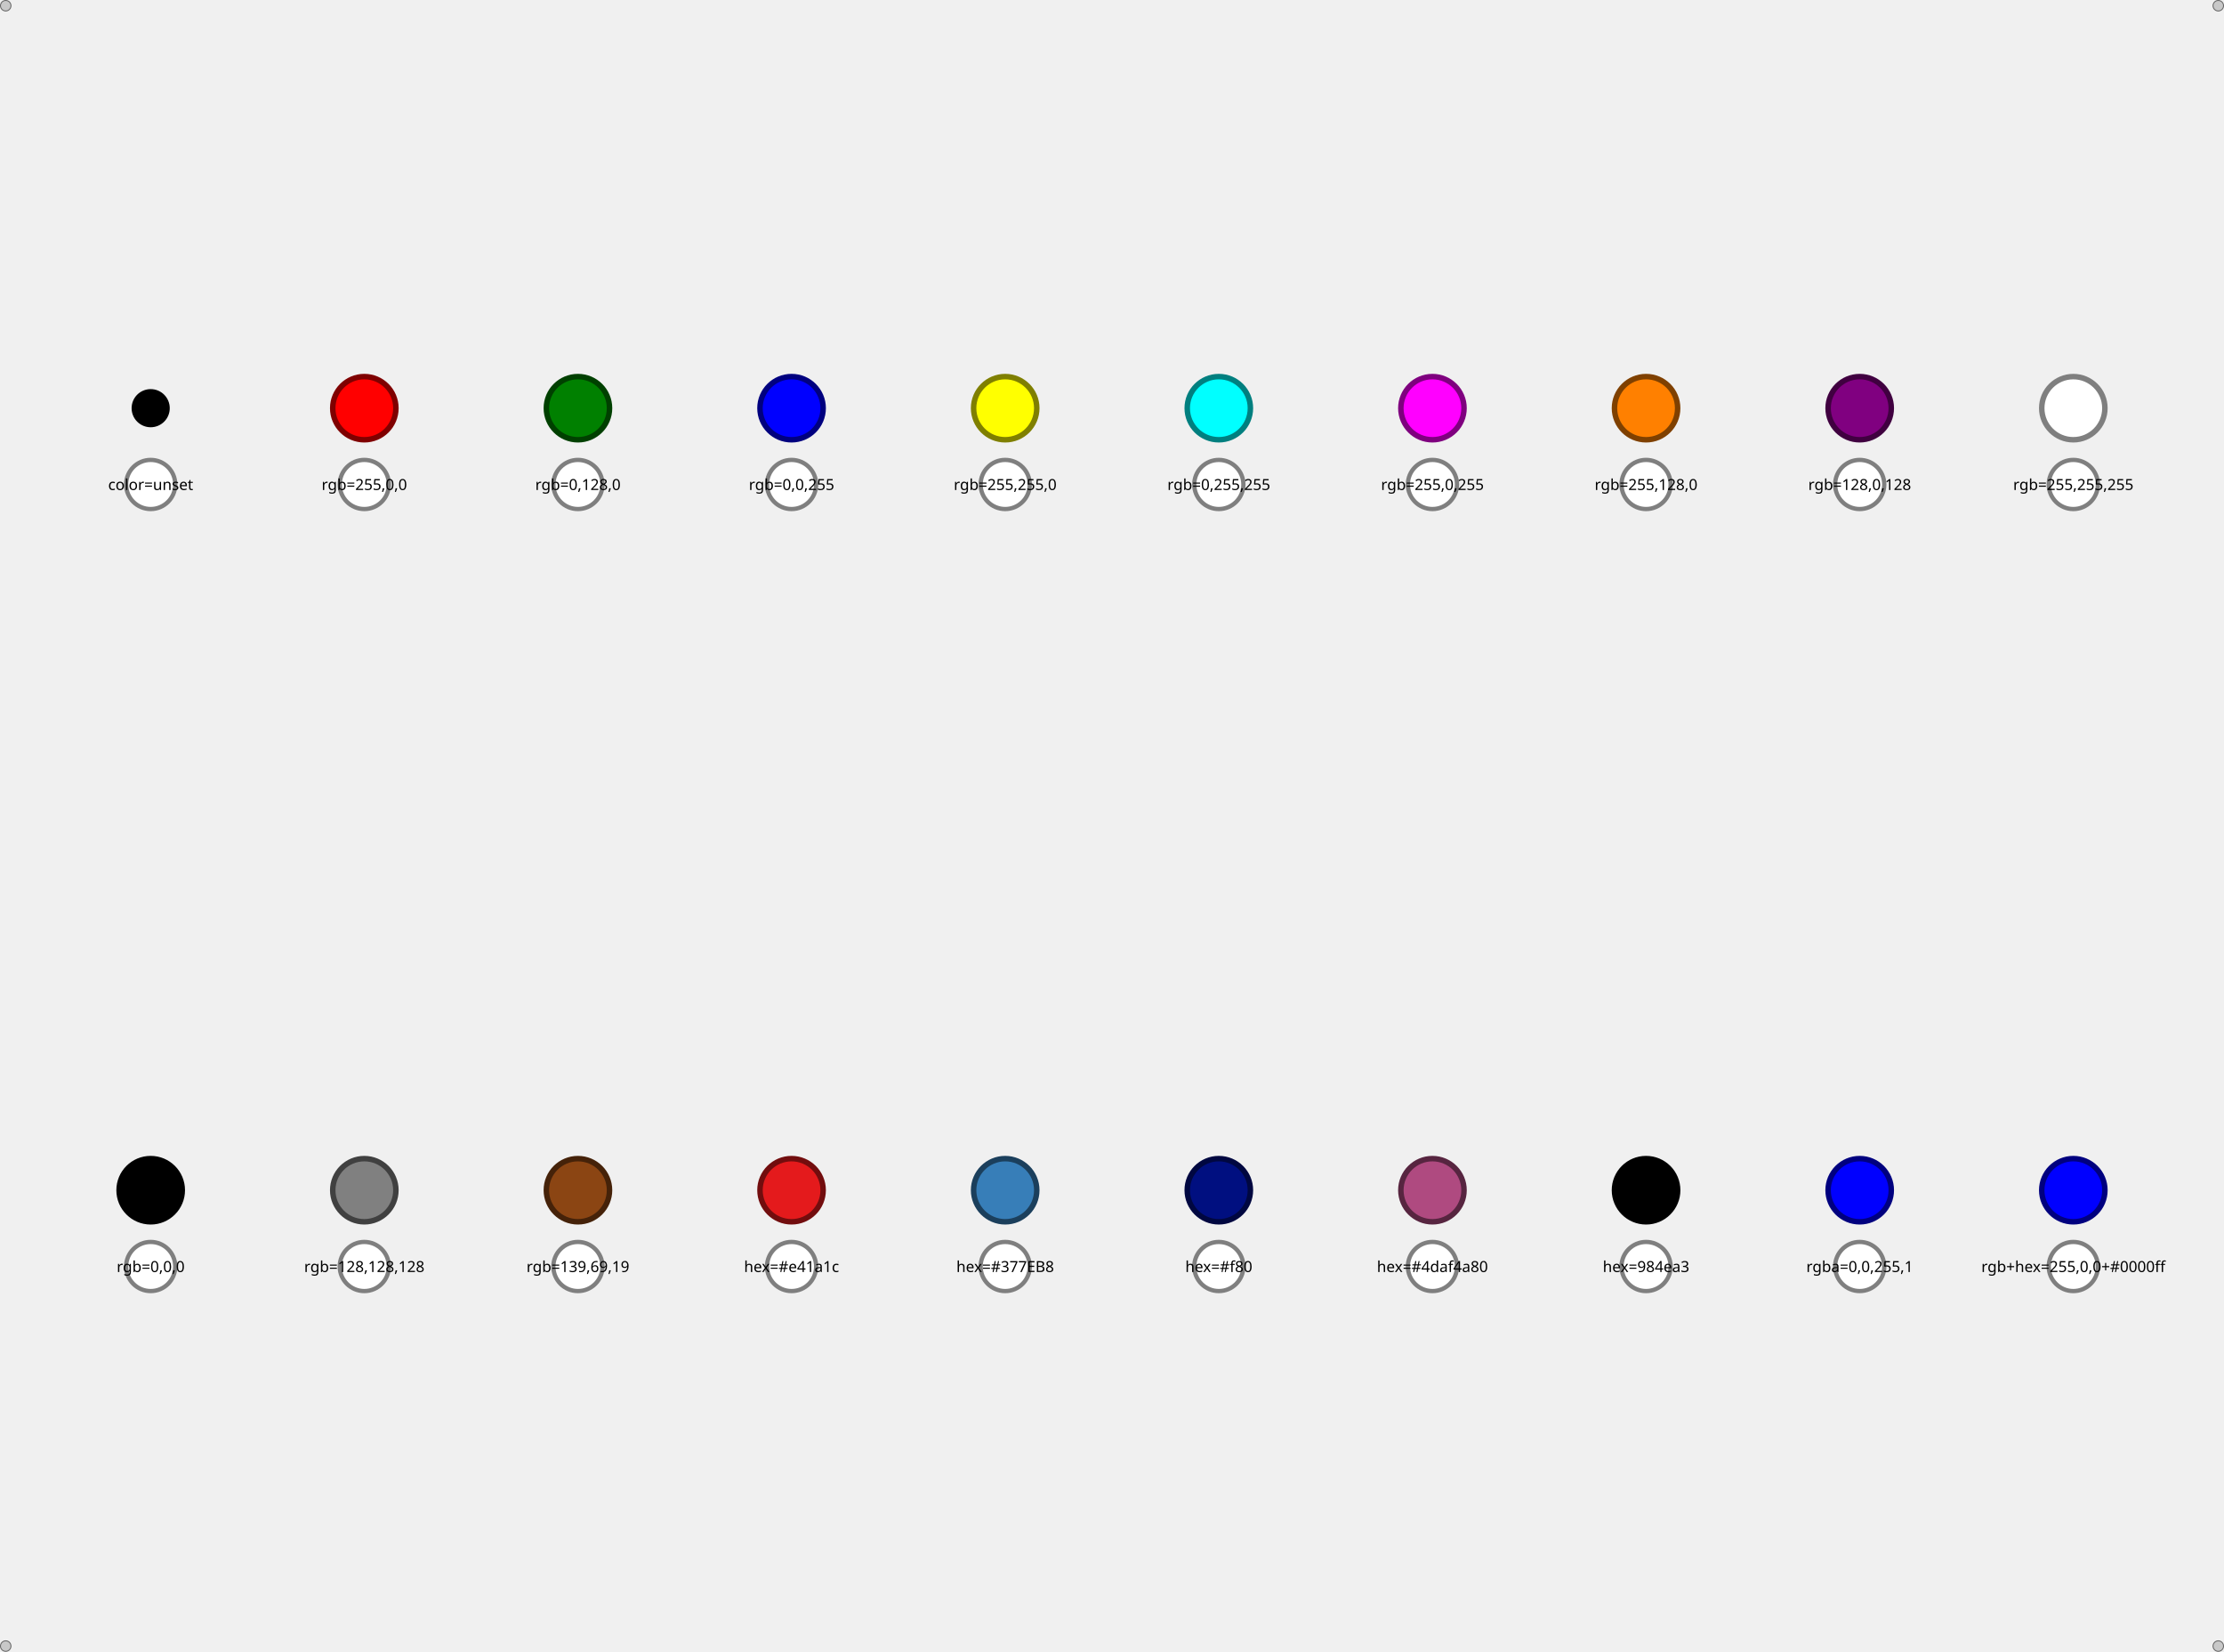
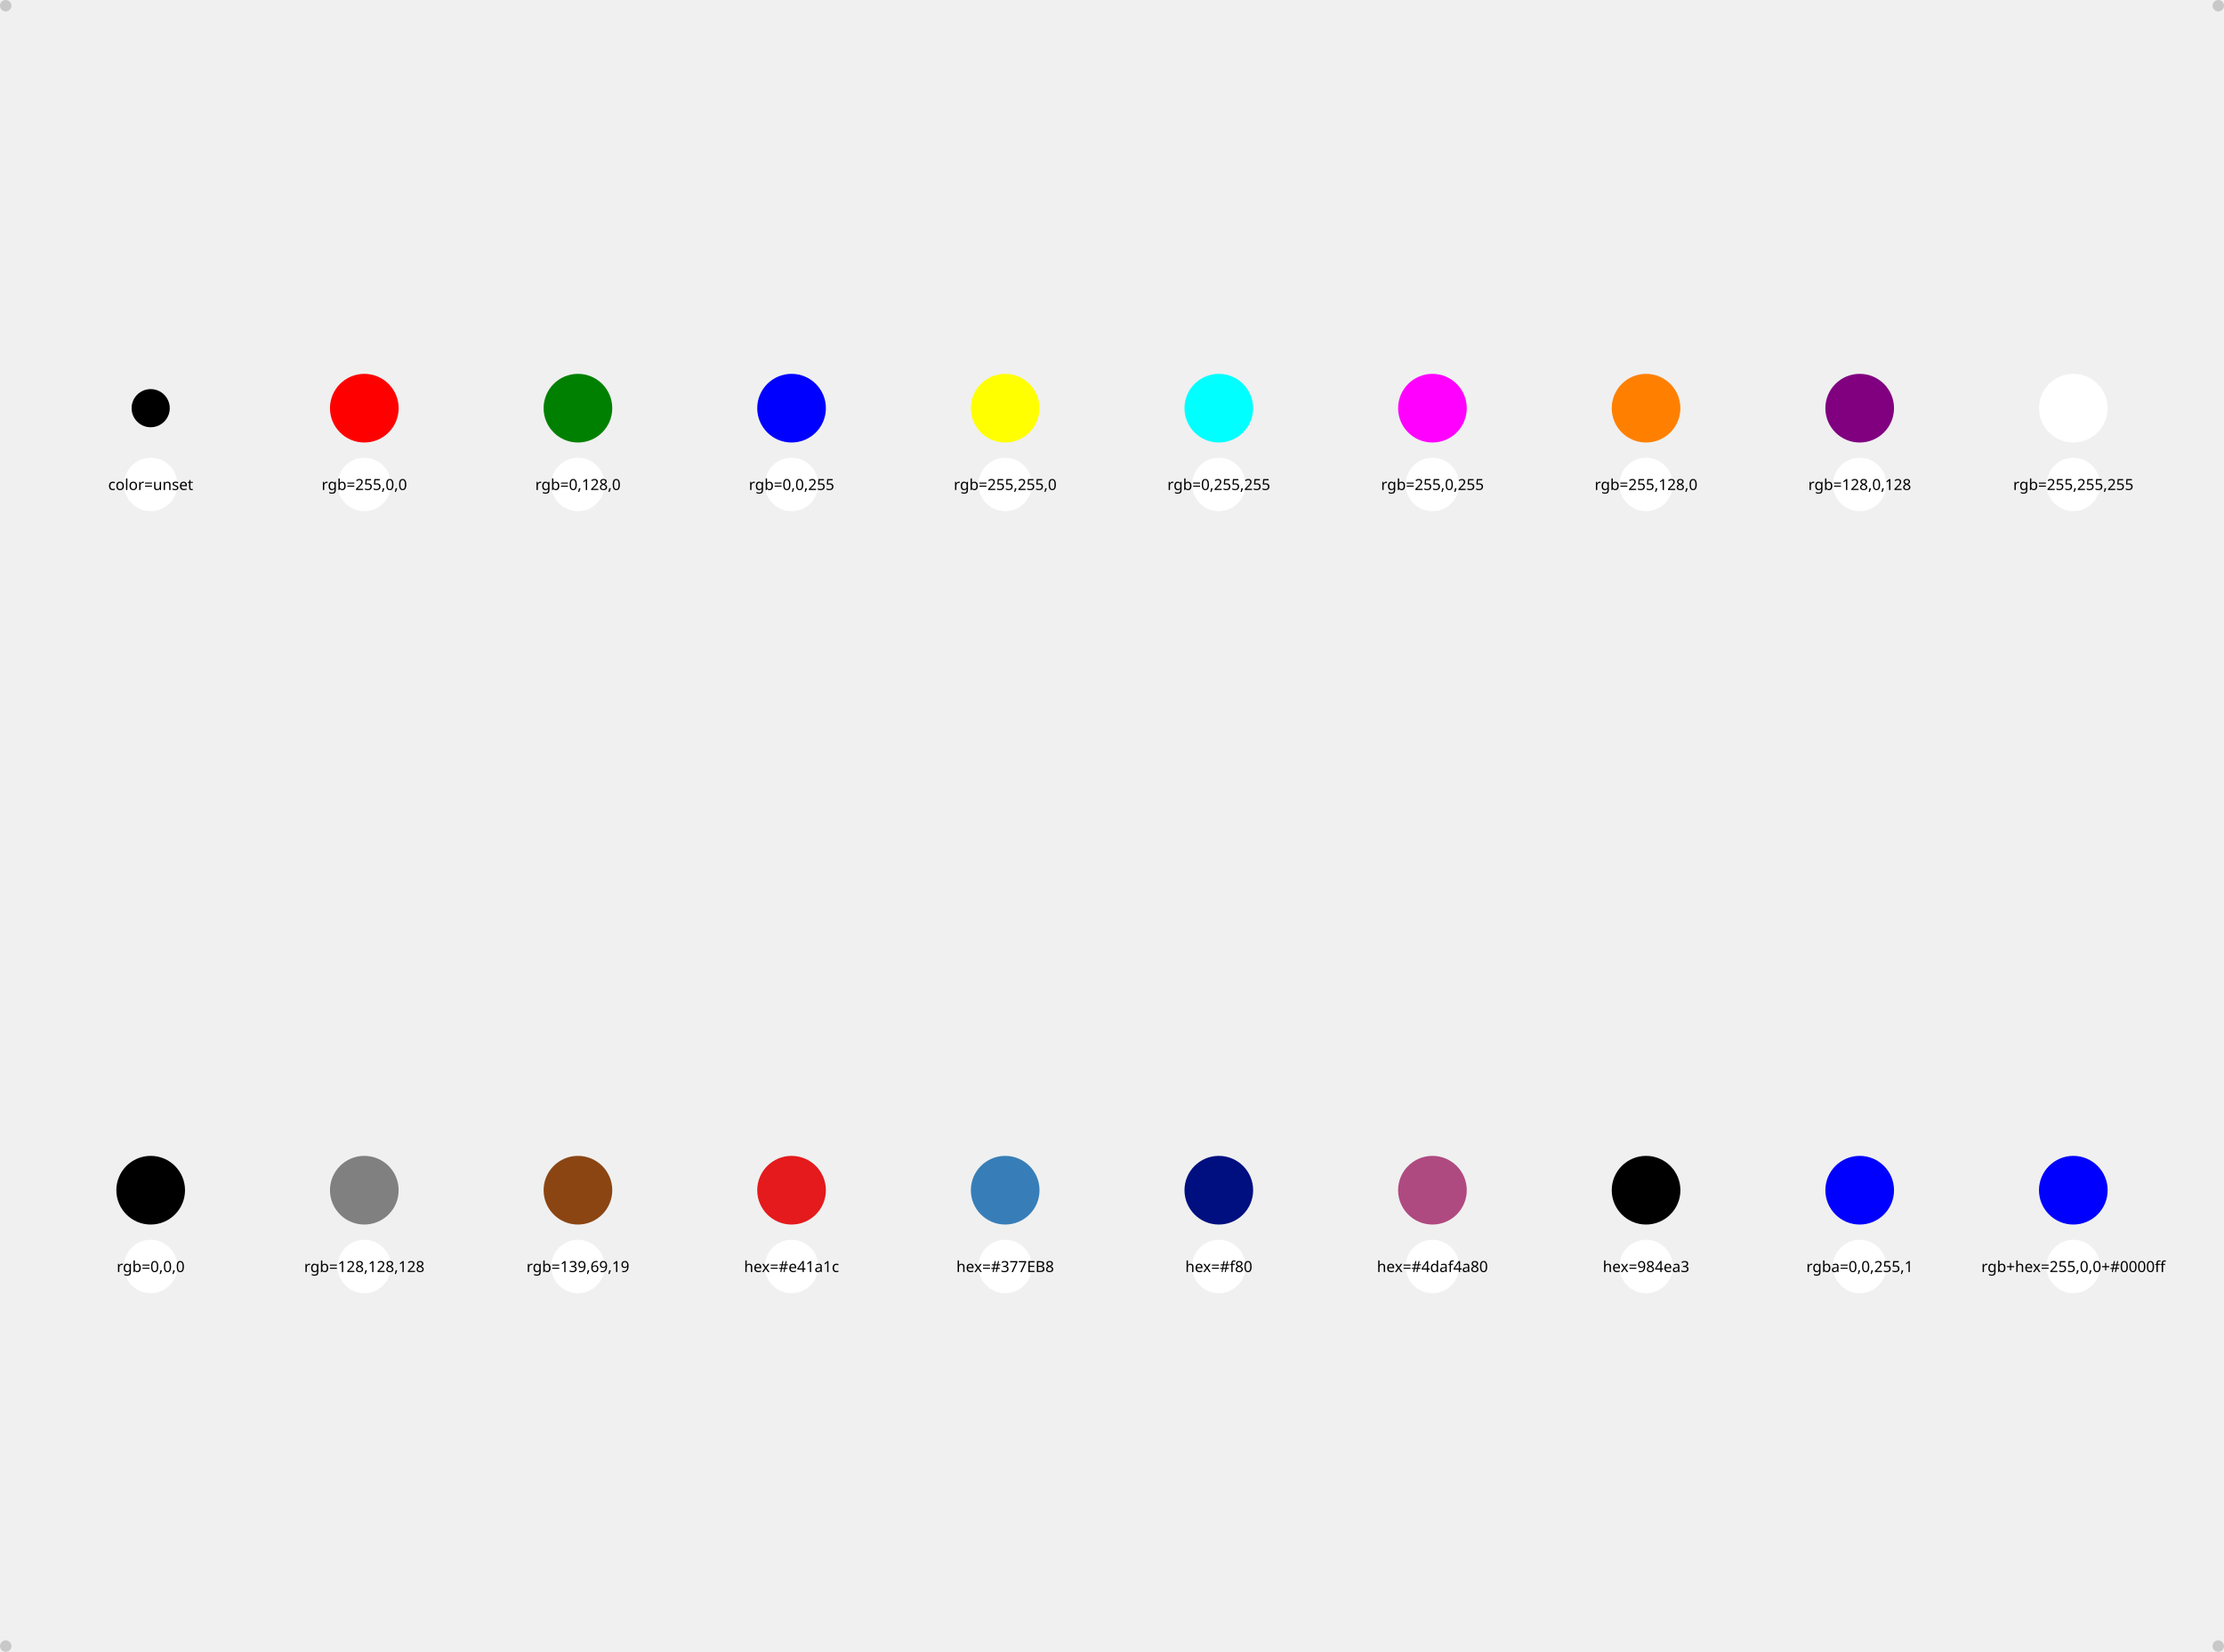
<svg xmlns="http://www.w3.org/2000/svg" contentScriptType="text/ecmascript" width="1166.0" zoomAndPan="magnify" contentStyleType="text/css" viewBox="17 -883 1166 866" height="866.0" preserveAspectRatio="xMidYMid meet" version="1.1">
  <g id="nodes">
-     <circle fill-opacity="1.0" fill="#ff0000" r="16.56" cx="208.0" class="id_fill-red" cy="-669.0" stroke="#7f0000" stroke-opacity="1.0" stroke-width="2.88" />
-     <circle fill-opacity="1.0" fill="#008000" r="16.56" cx="320.0" class="id_fill-green" cy="-669.0" stroke="#004000" stroke-opacity="1.0" stroke-width="2.88" />
-     <circle fill-opacity="1.0" fill="#0000ff" r="16.56" cx="432.0" class="id_fill-blue" cy="-669.0" stroke="#00007f" stroke-opacity="1.0" stroke-width="2.88" />
-     <circle fill-opacity="1.0" fill="#ffff00" r="16.56" cx="544.0" class="id_fill-yellow" cy="-669.0" stroke="#7f7f00" stroke-opacity="1.0" stroke-width="2.88" />
-     <circle fill-opacity="1.0" fill="#00ffff" r="16.56" cx="656.0" class="id_fill-cyan" cy="-669.0" stroke="#007f7f" stroke-opacity="1.0" stroke-width="2.88" />
-     <circle fill-opacity="1.0" fill="#ff00ff" r="16.56" cx="768.0" class="id_fill-magenta" cy="-669.0" stroke="#7f007f" stroke-opacity="1.0" stroke-width="2.88" />
-     <circle fill-opacity="1.0" fill="#ff8000" r="16.56" cx="880.0" class="id_fill-orange" cy="-669.0" stroke="#7f4000" stroke-opacity="1.0" stroke-width="2.88" />
-     <circle fill-opacity="1.0" fill="#800080" r="16.56" cx="992.0" class="id_fill-purple" cy="-669.0" stroke="#400040" stroke-opacity="1.0" stroke-width="2.88" />
-     <circle fill-opacity="1.0" fill="#ffffff" r="16.56" cx="1104.0" class="id_fill-white" cy="-669.0" stroke="#7f7f7f" stroke-opacity="1.0" stroke-width="2.88" />
-     <circle fill-opacity="1.0" fill="#000000" r="16.56" cx="96.0" class="id_fill-black" cy="-259.0" stroke="#000000" stroke-opacity="1.0" stroke-width="2.88" />
-     <circle fill-opacity="1.0" fill="#808080" r="16.56" cx="208.0" class="id_fill-gray" cy="-259.0" stroke="#404040" stroke-opacity="1.0" stroke-width="2.88" />
-     <circle fill-opacity="1.0" fill="#8b4513" r="16.56" cx="320.0" class="id_fill-brown" cy="-259.0" stroke="#452209" stroke-opacity="1.0" stroke-width="2.88" />
-     <circle fill-opacity="1.0" fill="#e41a1c" r="16.56" cx="432.0" class="id_color-hex-lower" cy="-259.0" stroke="#720d0e" stroke-opacity="1.0" stroke-width="2.88" />
-     <circle fill-opacity="1.0" fill="#377eb8" r="16.56" cx="544.0" class="id_color-hex-upper" cy="-259.0" stroke="#1b3f5c" stroke-opacity="1.0" stroke-width="2.88" />
-     <circle fill-opacity="1.0" fill="#000f80" r="16.56" cx="656.0" class="id_color-hex-short" cy="-259.0" stroke="#000740" stroke-opacity="1.0" stroke-width="2.88" />
-     <circle fill-opacity="1.0" fill="#af4a80" r="16.56" cx="768.0" class="id_color-hex-alpha" cy="-259.0" stroke="#572540" stroke-opacity="1.0" stroke-width="2.88" />
-     <circle fill-opacity="1.0" fill="#000000" r="16.56" cx="880.0" class="id_color-hex-nohash" cy="-259.0" stroke="#000000" stroke-opacity="1.0" stroke-width="2.88" />
-     <circle fill-opacity="1.0" fill="#0000ff" r="16.56" cx="992.0" class="id_color-rgb-a-1" cy="-259.0" stroke="#00007f" stroke-opacity="1.0" stroke-width="2.88" />
-     <circle fill-opacity="1.0" fill="#0000ff" r="16.56" cx="1104.0" class="id_color-hex-and-rgb" cy="-259.0" stroke="#00007f" stroke-opacity="1.0" stroke-width="2.88" />
-     <circle fill-opacity="1.0" fill="#ffffff" r="12.88" cx="96.0" class="id_cap-default" cy="-629.0" stroke="#7f7f7f" stroke-opacity="1.0" stroke-width="2.24" />
-     <circle fill-opacity="1.0" fill="#ffffff" r="12.88" cx="208.0" class="id_cap-fill-red" cy="-629.0" stroke="#7f7f7f" stroke-opacity="1.0" stroke-width="2.24" />
-     <circle fill-opacity="1.0" fill="#ffffff" r="12.88" cx="320.0" class="id_cap-fill-green" cy="-629.0" stroke="#7f7f7f" stroke-opacity="1.0" stroke-width="2.24" />
-     <circle fill-opacity="1.0" fill="#ffffff" r="12.88" cx="432.0" class="id_cap-fill-blue" cy="-629.0" stroke="#7f7f7f" stroke-opacity="1.0" stroke-width="2.24" />
-     <circle fill-opacity="1.0" fill="#ffffff" r="12.88" cx="544.0" class="id_cap-fill-yellow" cy="-629.0" stroke="#7f7f7f" stroke-opacity="1.0" stroke-width="2.24" />
-     <circle fill-opacity="1.0" fill="#ffffff" r="12.88" cx="656.0" class="id_cap-fill-cyan" cy="-629.0" stroke="#7f7f7f" stroke-opacity="1.0" stroke-width="2.24" />
-     <circle fill-opacity="1.0" fill="#ffffff" r="12.88" cx="768.0" class="id_cap-fill-magenta" cy="-629.0" stroke="#7f7f7f" stroke-opacity="1.0" stroke-width="2.24" />
-     <circle fill-opacity="1.0" fill="#ffffff" r="12.88" cx="880.0" class="id_cap-fill-orange" cy="-629.0" stroke="#7f7f7f" stroke-opacity="1.0" stroke-width="2.24" />
-     <circle fill-opacity="1.0" fill="#ffffff" r="12.88" cx="992.0" class="id_cap-fill-purple" cy="-629.0" stroke="#7f7f7f" stroke-opacity="1.0" stroke-width="2.24" />
-     <circle fill-opacity="1.0" fill="#ffffff" r="12.88" cx="1104.0" class="id_cap-fill-white" cy="-629.0" stroke="#7f7f7f" stroke-opacity="1.0" stroke-width="2.24" />
-     <circle fill-opacity="1.0" fill="#ffffff" r="12.88" cx="96.0" class="id_cap-fill-black" cy="-219.0" stroke="#7f7f7f" stroke-opacity="1.0" stroke-width="2.24" />
-     <circle fill-opacity="1.0" fill="#ffffff" r="12.88" cx="208.0" class="id_cap-fill-gray" cy="-219.0" stroke="#7f7f7f" stroke-opacity="1.0" stroke-width="2.24" />
-     <circle fill-opacity="1.0" fill="#ffffff" r="12.88" cx="320.0" class="id_cap-fill-brown" cy="-219.0" stroke="#7f7f7f" stroke-opacity="1.0" stroke-width="2.24" />
-     <circle fill-opacity="1.0" fill="#ffffff" r="12.88" cx="432.0" class="id_cap-color-hex-lower" cy="-219.0" stroke="#7f7f7f" stroke-opacity="1.0" stroke-width="2.24" />
-     <circle fill-opacity="1.0" fill="#ffffff" r="12.88" cx="544.0" class="id_cap-color-hex-upper" cy="-219.0" stroke="#7f7f7f" stroke-opacity="1.0" stroke-width="2.24" />
-     <circle fill-opacity="1.0" fill="#ffffff" r="12.88" cx="656.0" class="id_cap-color-hex-short" cy="-219.0" stroke="#7f7f7f" stroke-opacity="1.0" stroke-width="2.24" />
-     <circle fill-opacity="1.0" fill="#ffffff" r="12.88" cx="768.0" class="id_cap-color-hex-alpha" cy="-219.0" stroke="#7f7f7f" stroke-opacity="1.0" stroke-width="2.24" />
-     <circle fill-opacity="1.0" fill="#ffffff" r="12.88" cx="880.0" class="id_cap-color-hex-nohash" cy="-219.0" stroke="#7f7f7f" stroke-opacity="1.0" stroke-width="2.24" />
-     <circle fill-opacity="1.0" fill="#ffffff" r="12.88" cx="992.0" class="id_cap-color-rgb-a-1" cy="-219.0" stroke="#7f7f7f" stroke-opacity="1.0" stroke-width="2.24" />
-     <circle fill-opacity="1.0" fill="#ffffff" r="12.88" cx="1104.0" class="id_cap-color-hex-and-rgb" cy="-219.0" stroke="#7f7f7f" stroke-opacity="1.0" stroke-width="2.24" />
-     <circle fill-opacity="1.0" fill="#c8c8c8" r="2.76" cx="20.0" class="id_anchor-nw" cy="-880.0" stroke="#646464" stroke-opacity="1.0" stroke-width="0.48" />
-     <circle fill-opacity="1.0" fill="#c8c8c8" r="2.76" cx="1180.0" class="id_anchor-ne" cy="-880.0" stroke="#646464" stroke-opacity="1.0" stroke-width="0.48" />
-     <circle fill-opacity="1.0" fill="#c8c8c8" r="2.76" cx="20.0" class="id_anchor-sw" cy="-20.0" stroke="#646464" stroke-opacity="1.0" stroke-width="0.48" />
-     <circle fill-opacity="1.0" fill="#c8c8c8" r="2.76" cx="1180.0" class="id_anchor-se" cy="-20.0" stroke="#646464" stroke-opacity="1.0" stroke-width="0.48" />
-     <circle fill-opacity="1.0" fill="#000000" r="9.2" cx="96.0" class="id_default" cy="-669.0" stroke="#000000" stroke-opacity="1.0" stroke-width="1.6" />
+     <circle fill="#ff0000" r="18.0" fill-opacity="1.0" class="id_fill-red" cx="208.0" cy="-669.0" />
+     <circle fill="#008000" r="18.0" fill-opacity="1.0" class="id_fill-green" cx="320.0" cy="-669.0" />
+     <circle fill="#0000ff" r="18.0" fill-opacity="1.0" class="id_fill-blue" cx="432.0" cy="-669.0" />
+     <circle fill="#ffff00" r="18.0" fill-opacity="1.0" class="id_fill-yellow" cx="544.0" cy="-669.0" />
+     <circle fill="#00ffff" r="18.0" fill-opacity="1.0" class="id_fill-cyan" cx="656.0" cy="-669.0" />
+     <circle fill="#ff00ff" r="18.0" fill-opacity="1.0" class="id_fill-magenta" cx="768.0" cy="-669.0" />
+     <circle fill="#ff8000" r="18.0" fill-opacity="1.0" class="id_fill-orange" cx="880.0" cy="-669.0" />
+     <circle fill="#800080" r="18.0" fill-opacity="1.0" class="id_fill-purple" cx="992.0" cy="-669.0" />
+     <circle fill="#ffffff" r="18.0" fill-opacity="1.0" class="id_fill-white" cx="1104.0" cy="-669.0" />
+     <circle fill="#000000" r="18.0" fill-opacity="1.0" class="id_fill-black" cx="96.0" cy="-259.0" />
+     <circle fill="#808080" r="18.0" fill-opacity="1.0" class="id_fill-gray" cx="208.0" cy="-259.0" />
+     <circle fill="#8b4513" r="18.0" fill-opacity="1.0" class="id_fill-brown" cx="320.0" cy="-259.0" />
+     <circle fill="#e41a1c" r="18.0" fill-opacity="1.0" class="id_color-hex-lower" cx="432.0" cy="-259.0" />
+     <circle fill="#377eb8" r="18.0" fill-opacity="1.0" class="id_color-hex-upper" cx="544.0" cy="-259.0" />
+     <circle fill="#000f80" r="18.0" fill-opacity="1.0" class="id_color-hex-short" cx="656.0" cy="-259.0" />
+     <circle fill="#af4a80" r="18.0" fill-opacity="1.0" class="id_color-hex-alpha" cx="768.0" cy="-259.0" />
+     <circle fill="#000000" r="18.0" fill-opacity="1.0" class="id_color-hex-nohash" cx="880.0" cy="-259.0" />
+     <circle fill="#0000ff" r="18.0" fill-opacity="1.0" class="id_color-rgb-a-1" cx="992.0" cy="-259.0" />
+     <circle fill="#0000ff" r="18.0" fill-opacity="1.0" class="id_color-hex-and-rgb" cx="1104.0" cy="-259.0" />
+     <circle fill="#ffffff" r="14.0" fill-opacity="1.0" class="id_cap-default" cx="96.0" cy="-629.0" />
+     <circle fill="#ffffff" r="14.0" fill-opacity="1.0" class="id_cap-fill-red" cx="208.0" cy="-629.0" />
+     <circle fill="#ffffff" r="14.0" fill-opacity="1.0" class="id_cap-fill-green" cx="320.0" cy="-629.0" />
+     <circle fill="#ffffff" r="14.0" fill-opacity="1.0" class="id_cap-fill-blue" cx="432.0" cy="-629.0" />
+     <circle fill="#ffffff" r="14.0" fill-opacity="1.0" class="id_cap-fill-yellow" cx="544.0" cy="-629.0" />
+     <circle fill="#ffffff" r="14.0" fill-opacity="1.0" class="id_cap-fill-cyan" cx="656.0" cy="-629.0" />
+     <circle fill="#ffffff" r="14.0" fill-opacity="1.0" class="id_cap-fill-magenta" cx="768.0" cy="-629.0" />
+     <circle fill="#ffffff" r="14.0" fill-opacity="1.0" class="id_cap-fill-orange" cx="880.0" cy="-629.0" />
+     <circle fill="#ffffff" r="14.0" fill-opacity="1.0" class="id_cap-fill-purple" cx="992.0" cy="-629.0" />
+     <circle fill="#ffffff" r="14.0" fill-opacity="1.0" class="id_cap-fill-white" cx="1104.0" cy="-629.0" />
+     <circle fill="#ffffff" r="14.0" fill-opacity="1.0" class="id_cap-fill-black" cx="96.0" cy="-219.0" />
+     <circle fill="#ffffff" r="14.0" fill-opacity="1.0" class="id_cap-fill-gray" cx="208.0" cy="-219.0" />
+     <circle fill="#ffffff" r="14.0" fill-opacity="1.0" class="id_cap-fill-brown" cx="320.0" cy="-219.0" />
+     <circle fill="#ffffff" r="14.0" fill-opacity="1.0" class="id_cap-color-hex-lower" cx="432.0" cy="-219.0" />
+     <circle fill="#ffffff" r="14.0" fill-opacity="1.0" class="id_cap-color-hex-upper" cx="544.0" cy="-219.0" />
+     <circle fill="#ffffff" r="14.0" fill-opacity="1.0" class="id_cap-color-hex-short" cx="656.0" cy="-219.0" />
+     <circle fill="#ffffff" r="14.0" fill-opacity="1.0" class="id_cap-color-hex-alpha" cx="768.0" cy="-219.0" />
+     <circle fill="#ffffff" r="14.0" fill-opacity="1.0" class="id_cap-color-hex-nohash" cx="880.0" cy="-219.0" />
+     <circle fill="#ffffff" r="14.0" fill-opacity="1.0" class="id_cap-color-rgb-a-1" cx="992.0" cy="-219.0" />
+     <circle fill="#ffffff" r="14.0" fill-opacity="1.0" class="id_cap-color-hex-and-rgb" cx="1104.0" cy="-219.0" />
+     <circle fill="#c8c8c8" r="3.0" fill-opacity="1.0" class="id_anchor-nw" cx="20.0" cy="-880.0" />
+     <circle fill="#c8c8c8" r="3.0" fill-opacity="1.0" class="id_anchor-ne" cx="1180.0" cy="-880.0" />
+     <circle fill="#c8c8c8" r="3.0" fill-opacity="1.0" class="id_anchor-sw" cx="20.0" cy="-20.0" />
+     <circle fill="#c8c8c8" r="3.0" fill-opacity="1.0" class="id_anchor-se" cx="1180.0" cy="-20.0" />
+     <circle fill="#000000" r="10.0" fill-opacity="1.0" class="id_default" cx="96.0" cy="-669.0" />
  </g>
  <g id="node-labels">
    <text font-size="8" x="96.0" y="-626.095" fill-opacity="1.0" fill="#000000" font-family="Dialog" style="text-anchor: middle;" class="id_cap-default">
            color=unset
        </text>
    <text font-size="8" x="208.0" y="-626.095" fill-opacity="1.0" fill="#000000" font-family="Dialog" style="text-anchor: middle;" class="id_cap-fill-red">
            rgb=255,0,0
        </text>
    <text font-size="8" x="320.0" y="-626.095" fill-opacity="1.0" fill="#000000" font-family="Dialog" style="text-anchor: middle;" class="id_cap-fill-green">
            rgb=0,128,0
        </text>
    <text font-size="8" x="432.0" y="-626.095" fill-opacity="1.0" fill="#000000" font-family="Dialog" style="text-anchor: middle;" class="id_cap-fill-blue">
            rgb=0,0,255
        </text>
    <text font-size="8" x="544.0" y="-626.095" fill-opacity="1.0" fill="#000000" font-family="Dialog" style="text-anchor: middle;" class="id_cap-fill-yellow">
            rgb=255,255,0
        </text>
    <text font-size="8" x="656.0" y="-626.095" fill-opacity="1.0" fill="#000000" font-family="Dialog" style="text-anchor: middle;" class="id_cap-fill-cyan">
            rgb=0,255,255
        </text>
    <text font-size="8" x="768.0" y="-626.095" fill-opacity="1.0" fill="#000000" font-family="Dialog" style="text-anchor: middle;" class="id_cap-fill-magenta">
            rgb=255,0,255
        </text>
    <text font-size="8" x="880.0" y="-626.095" fill-opacity="1.0" fill="#000000" font-family="Dialog" style="text-anchor: middle;" class="id_cap-fill-orange">
            rgb=255,128,0
        </text>
    <text font-size="8" x="992.0" y="-626.095" fill-opacity="1.0" fill="#000000" font-family="Dialog" style="text-anchor: middle;" class="id_cap-fill-purple">
            rgb=128,0,128
        </text>
    <text font-size="8" x="1104.0" y="-626.095" fill-opacity="1.0" fill="#000000" font-family="Dialog" style="text-anchor: middle;" class="id_cap-fill-white">
            rgb=255,255,255
        </text>
    <text font-size="8" x="96.0" y="-216.095" fill-opacity="1.0" fill="#000000" font-family="Dialog" style="text-anchor: middle;" class="id_cap-fill-black">
            rgb=0,0,0
        </text>
    <text font-size="8" x="208.0" y="-216.095" fill-opacity="1.0" fill="#000000" font-family="Dialog" style="text-anchor: middle;" class="id_cap-fill-gray">
            rgb=128,128,128
        </text>
    <text font-size="8" x="320.0" y="-216.095" fill-opacity="1.0" fill="#000000" font-family="Dialog" style="text-anchor: middle;" class="id_cap-fill-brown">
            rgb=139,69,19
        </text>
    <text font-size="8" x="432.0" y="-216.095" fill-opacity="1.0" fill="#000000" font-family="Dialog" style="text-anchor: middle;" class="id_cap-color-hex-lower">
            hex=#e41a1c
        </text>
    <text font-size="8" x="544.0" y="-216.095" fill-opacity="1.0" fill="#000000" font-family="Dialog" style="text-anchor: middle;" class="id_cap-color-hex-upper">
            hex=#377EB8
        </text>
    <text font-size="8" x="656.0" y="-216.095" fill-opacity="1.0" fill="#000000" font-family="Dialog" style="text-anchor: middle;" class="id_cap-color-hex-short">
            hex=#f80
        </text>
    <text font-size="8" x="768.0" y="-216.095" fill-opacity="1.0" fill="#000000" font-family="Dialog" style="text-anchor: middle;" class="id_cap-color-hex-alpha">
            hex=#4daf4a80
        </text>
    <text font-size="8" x="880.0" y="-216.095" fill-opacity="1.0" fill="#000000" font-family="Dialog" style="text-anchor: middle;" class="id_cap-color-hex-nohash">
            hex=984ea3
        </text>
    <text font-size="8" x="992.0" y="-216.095" fill-opacity="1.0" fill="#000000" font-family="Dialog" style="text-anchor: middle;" class="id_cap-color-rgb-a-1">
            rgba=0,0,255,1
        </text>
    <text font-size="8" x="1104.0" y="-216.095" fill-opacity="1.0" fill="#000000" font-family="Dialog" style="text-anchor: middle;" class="id_cap-color-hex-and-rgb">
            rgb+hex=255,0,0+#0000ff
        </text>
  </g>
</svg>
